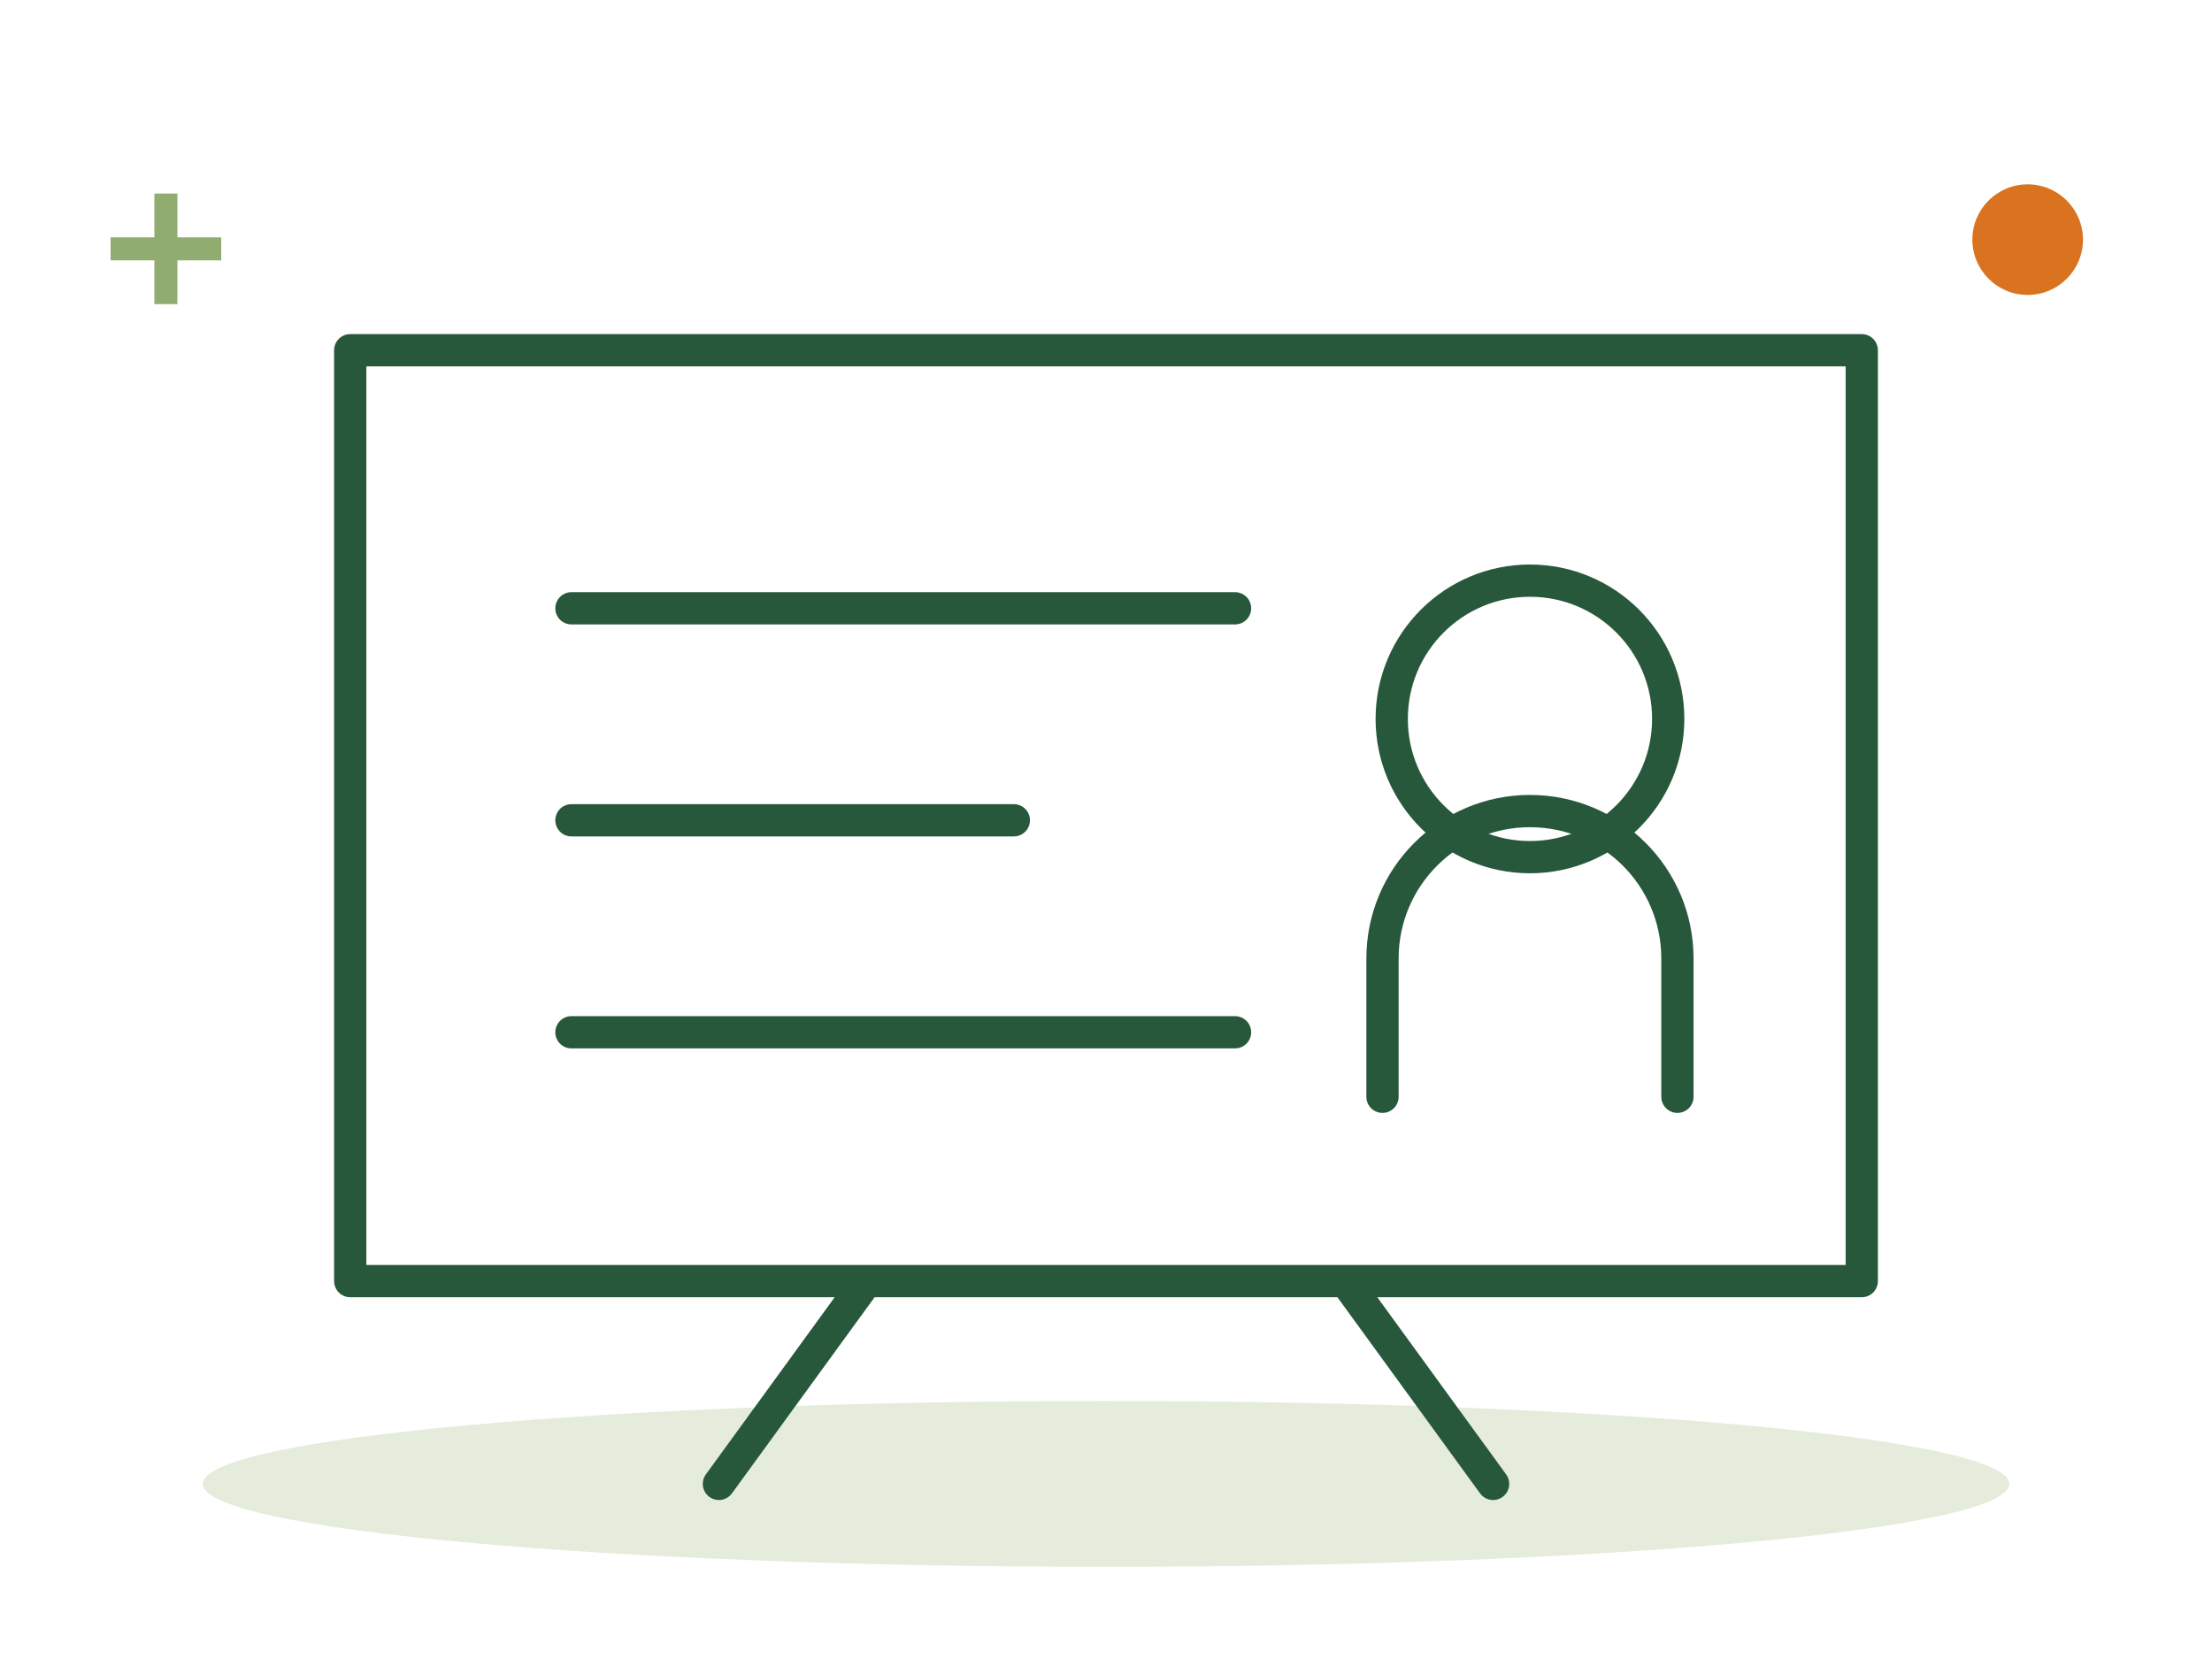
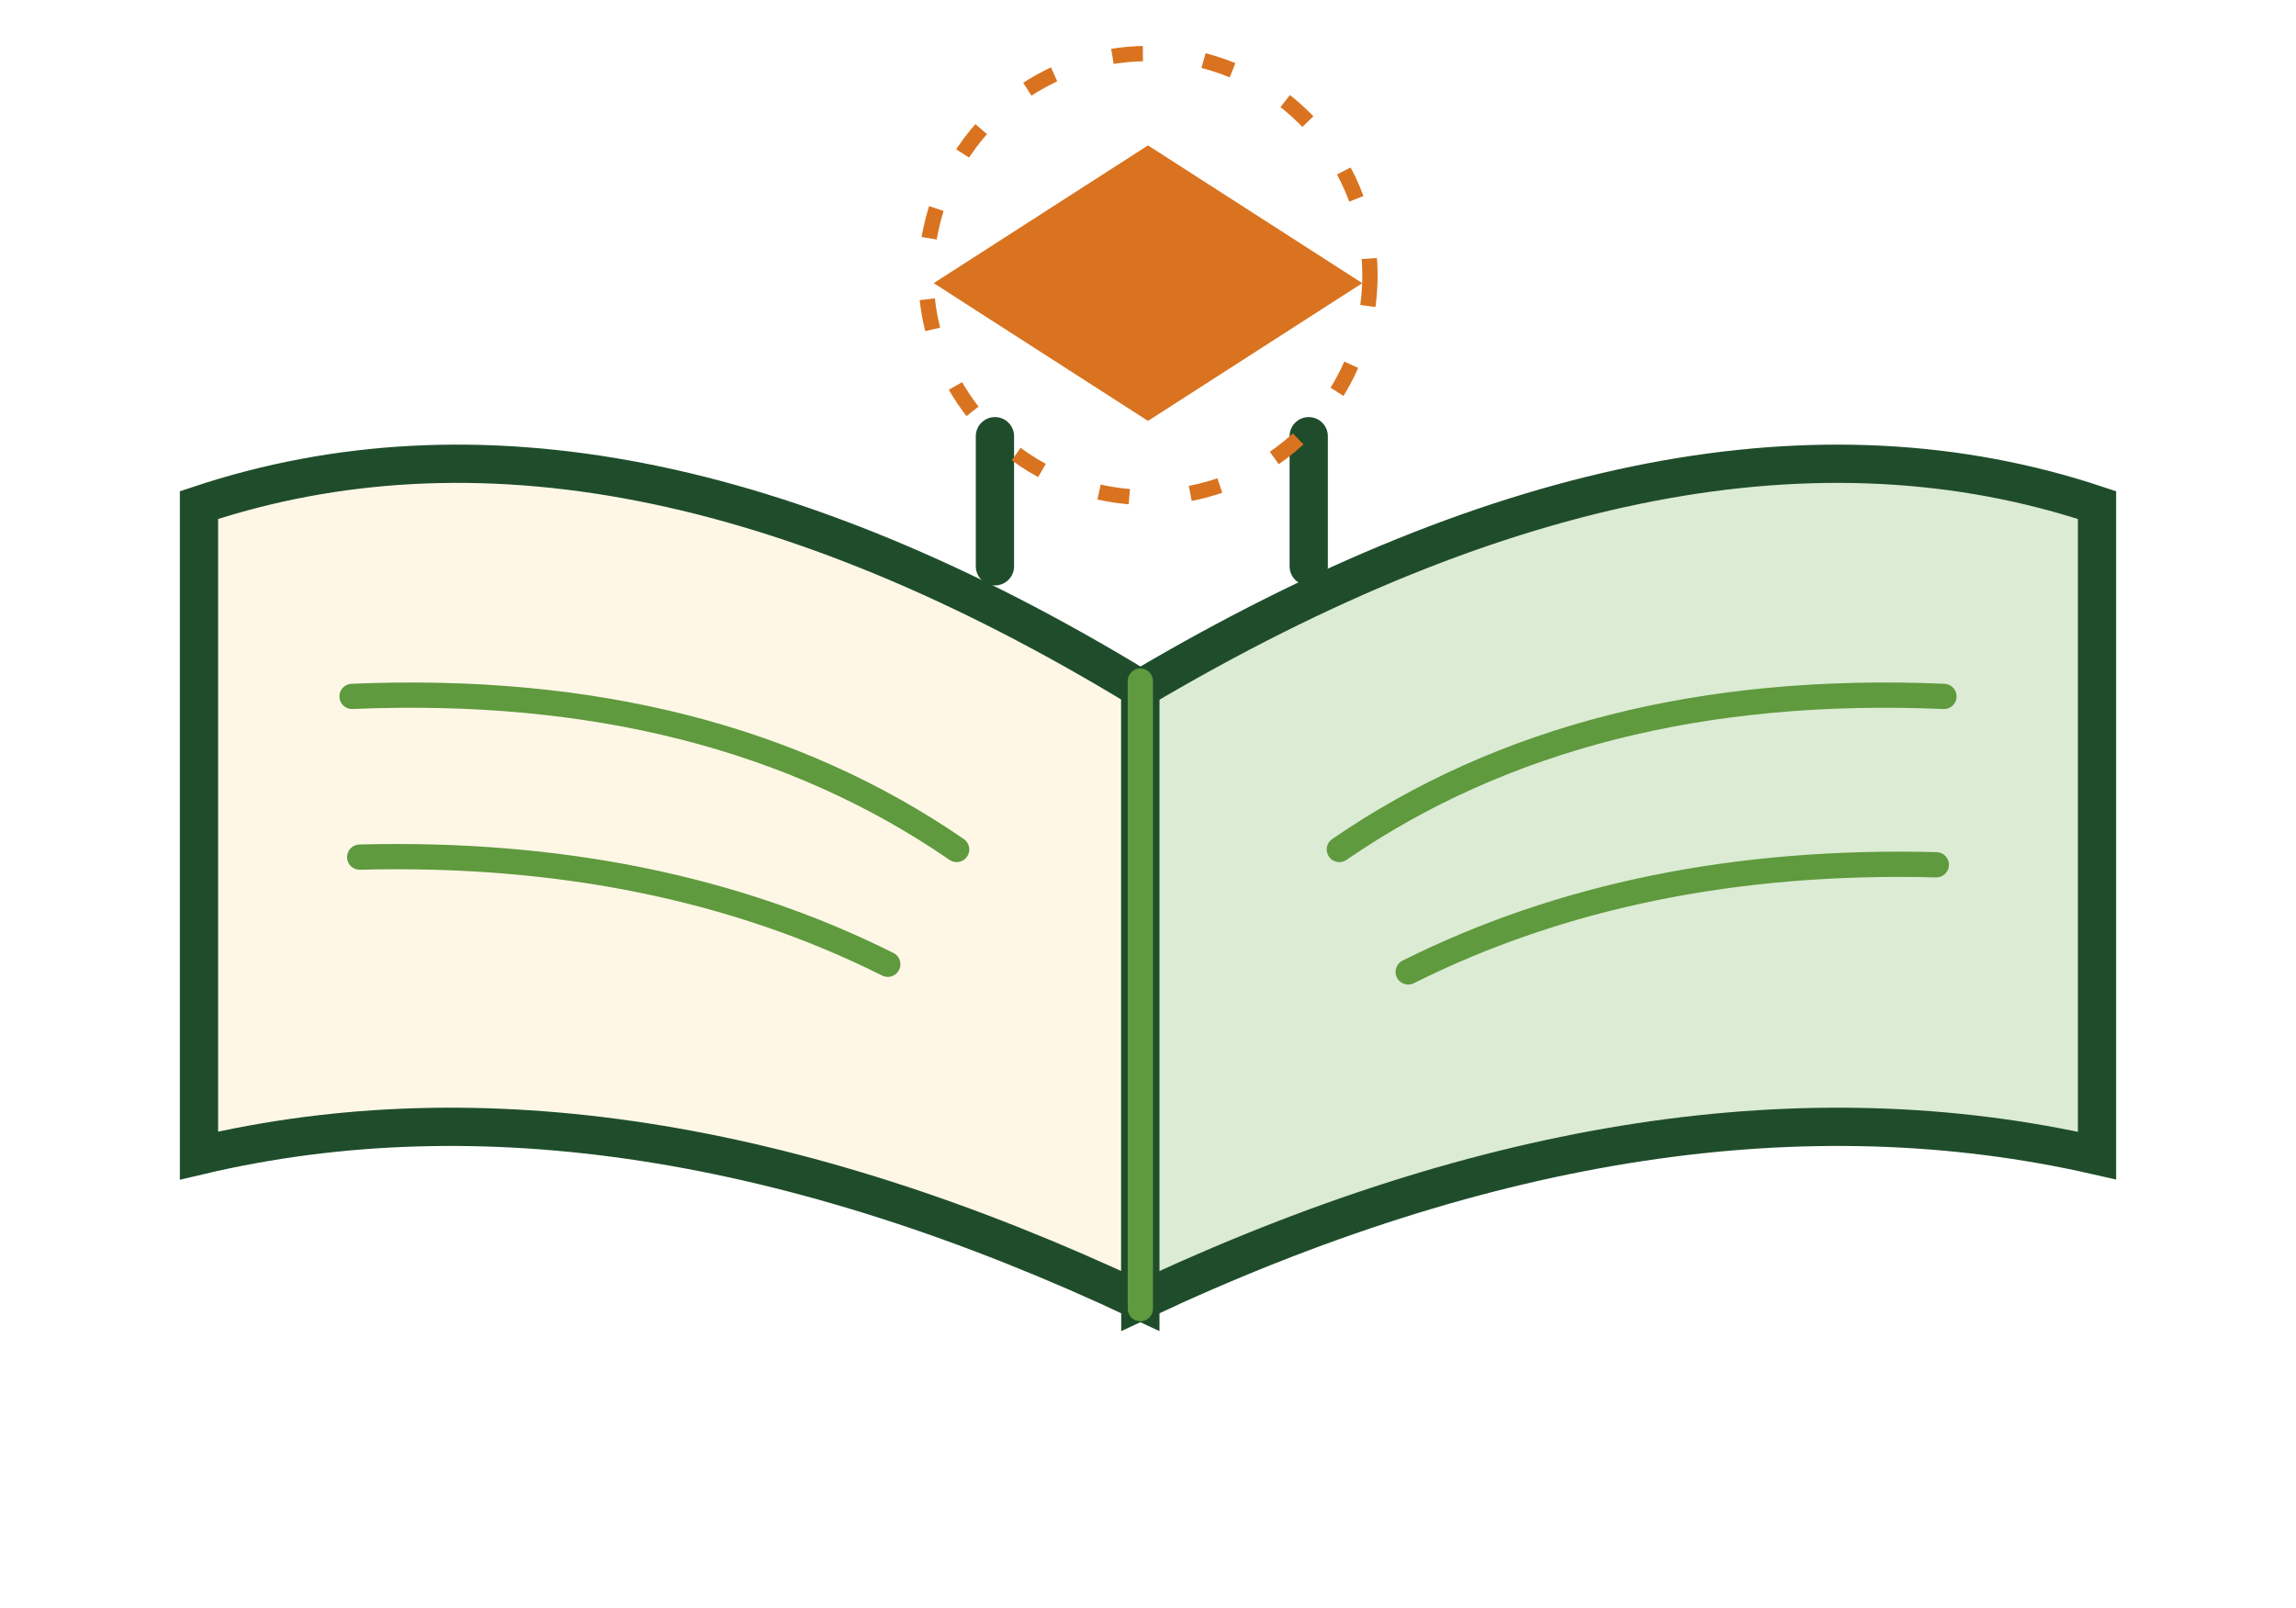
- <svg xmlns="http://www.w3.org/2000/svg" viewBox="0 0 240 180" fill="none">
-   <ellipse cx="120" cy="161" rx="98" ry="9" fill="#e5ecdc" />
-   <g stroke="#28583b" stroke-width="3.5" stroke-linecap="round" stroke-linejoin="round">
-     <path d="M38 38h164v101H38zM78 161l16-22m68 22-16-22M62 66h72M62 89h48M62 112h72" />
-     <circle cx="166" cy="78" r="15" />
-     <path d="M150 119v-15a16 16 0 0132 0v15" />
-   </g>
-   <circle cx="220" cy="26" r="6" fill="#d9731f" />
-   <path d="M18 21v12m-6-6h12" stroke="#91ac70" stroke-width="2.5" />
+ <svg xmlns="http://www.w3.org/2000/svg" viewBox="0 0 300 210" fill="none" role="img" aria-label="Livro aberto e formação acadêmica">
+   <path d="M26 66Q80 48 149 90v80Q81 138 26 151V66Z" fill="#FFF7E6" stroke="#1F4D2B" stroke-width="5" />
+   <path d="M274 66Q220 48 149 90v80q68-32 125-19V66Z" fill="#DCEBD3" stroke="#1F4D2B" stroke-width="5" />
+   <path d="M149 89v82M46 91q47-2 79 20M47 112q39-1 69 14M254 91q-47-2-79 20M253 113q-39-1-69 14" stroke="#5F9A3E" stroke-width="3.3" stroke-linecap="round" />
+   <path d="M122 37l28-18 28 18-28 18-28-18Z" fill="#D9731F" />
+   <path d="M130 57v17m41-17v17" stroke="#1F4D2B" stroke-width="5" stroke-linecap="round" />
+   <circle cx="150" cy="36" r="29" stroke="#D9731F" stroke-width="2" stroke-dasharray="4 8" />
</svg>
